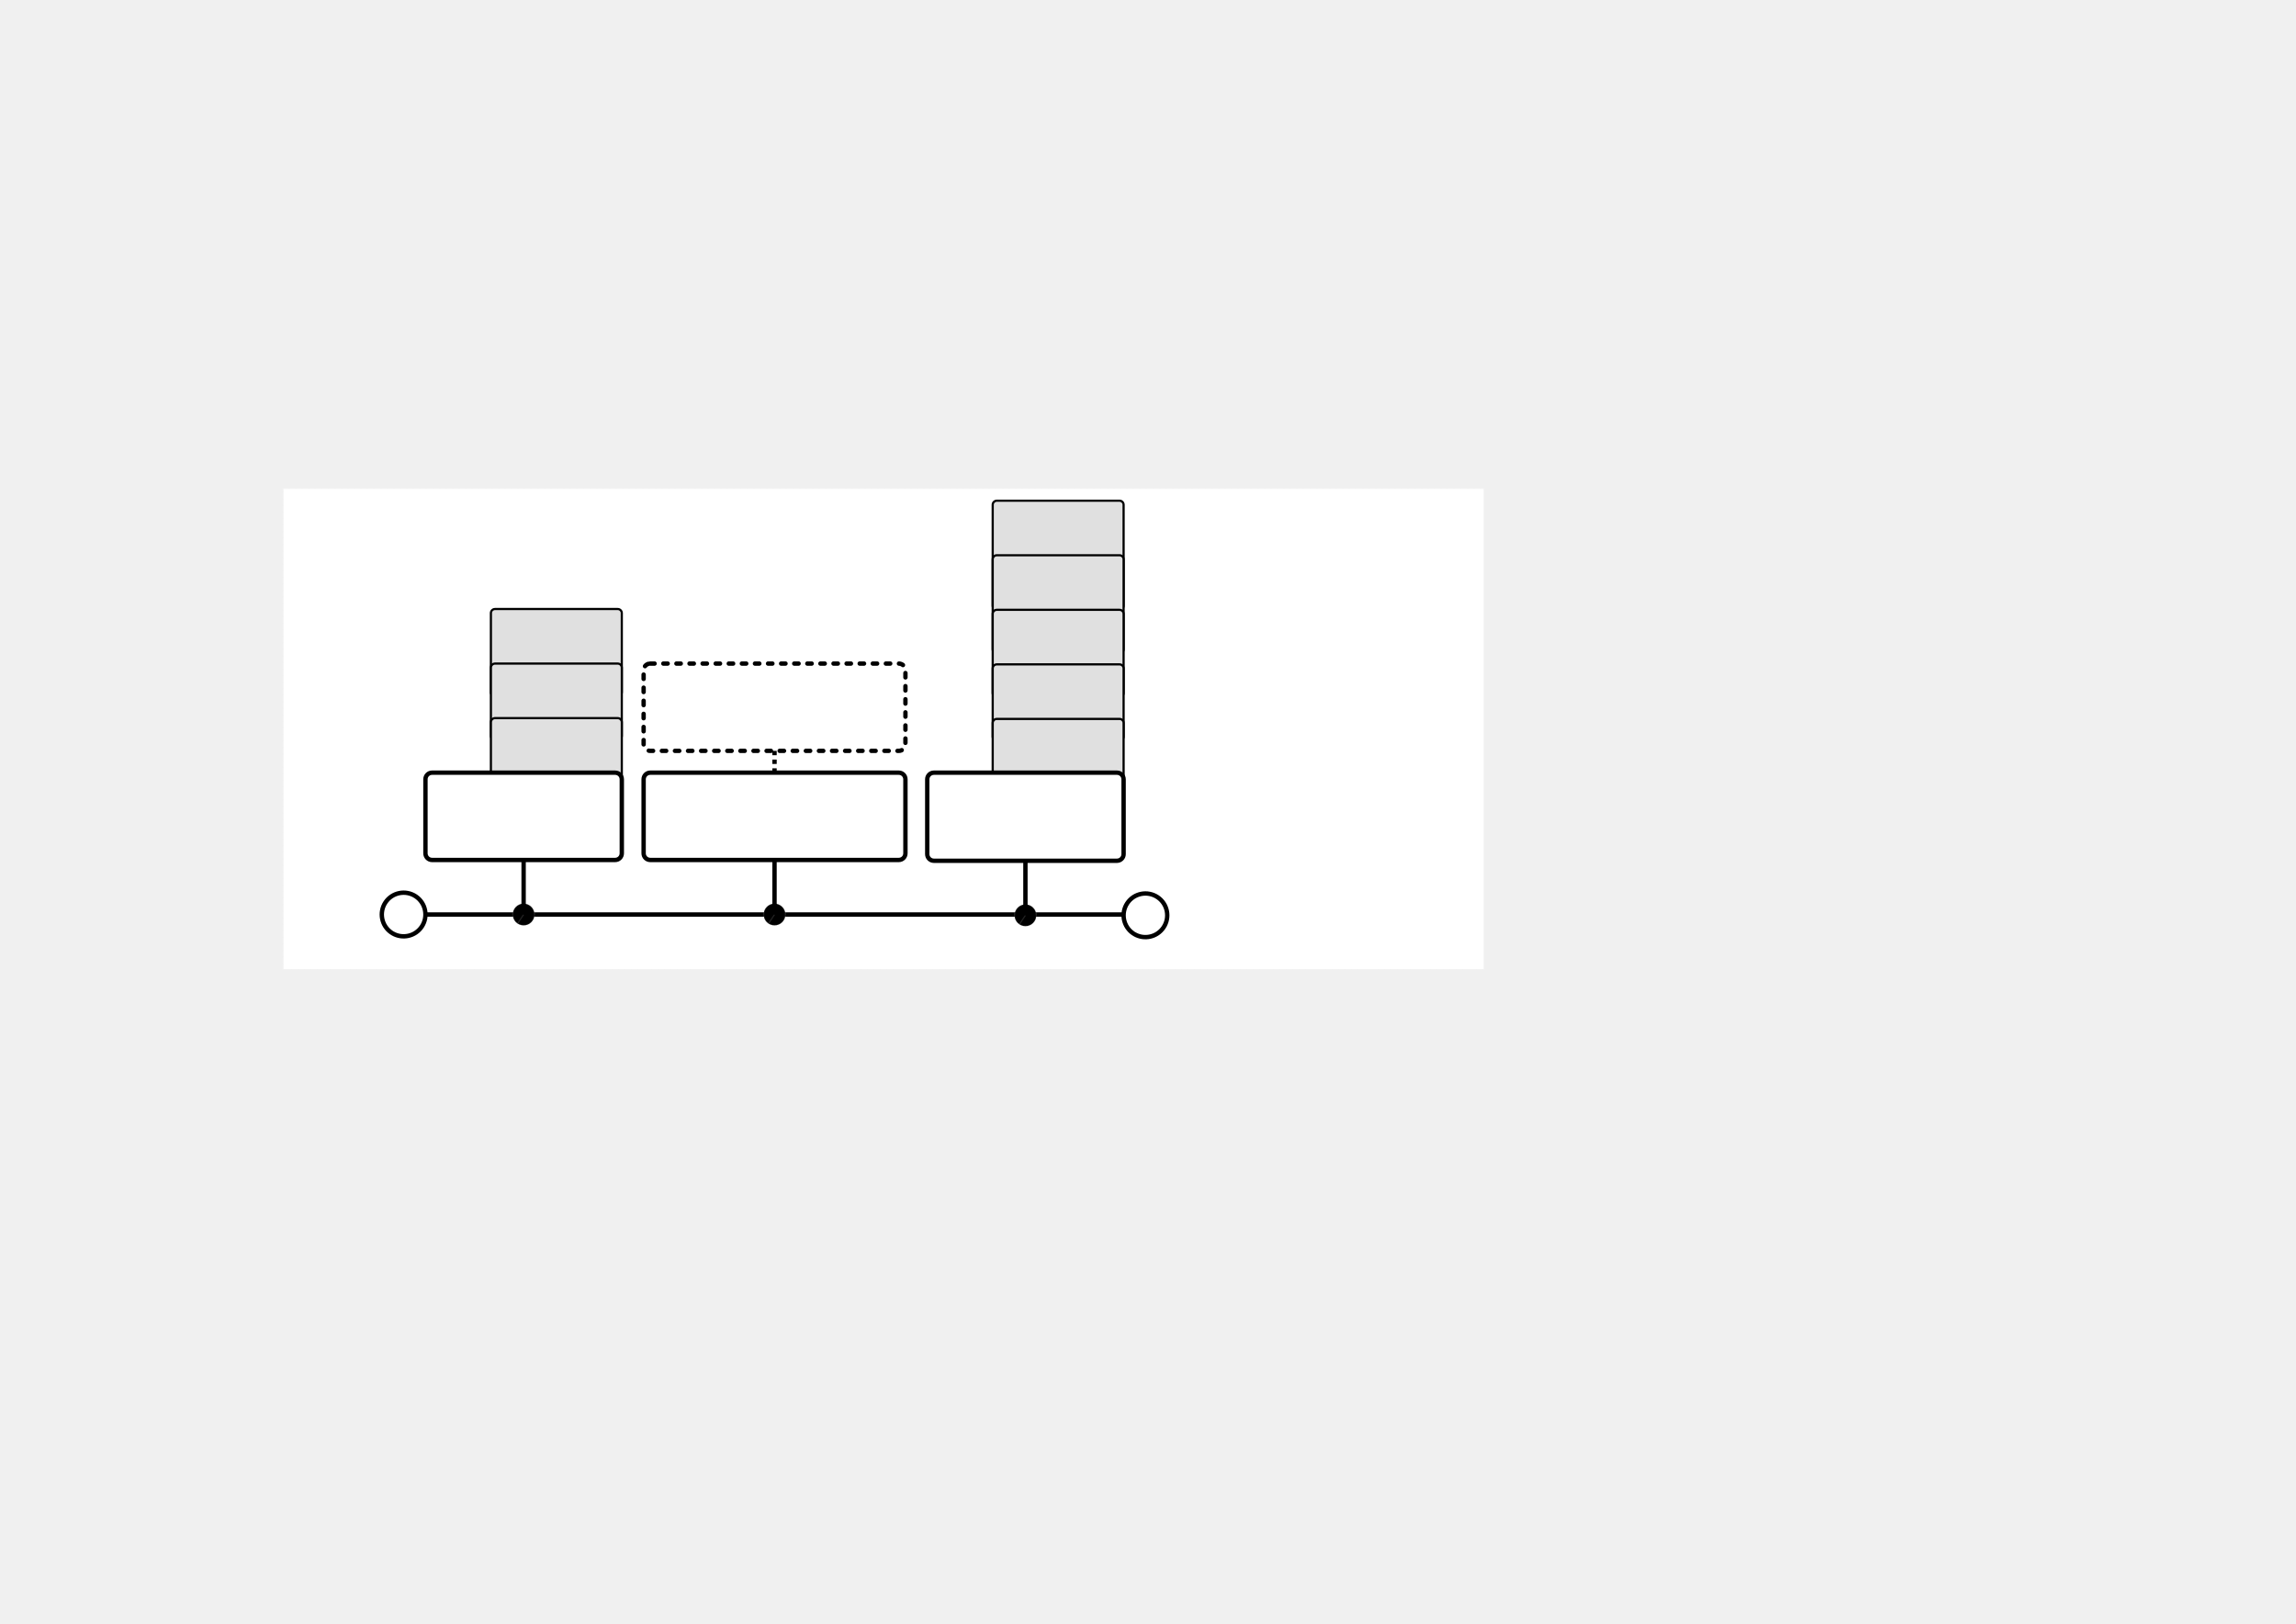
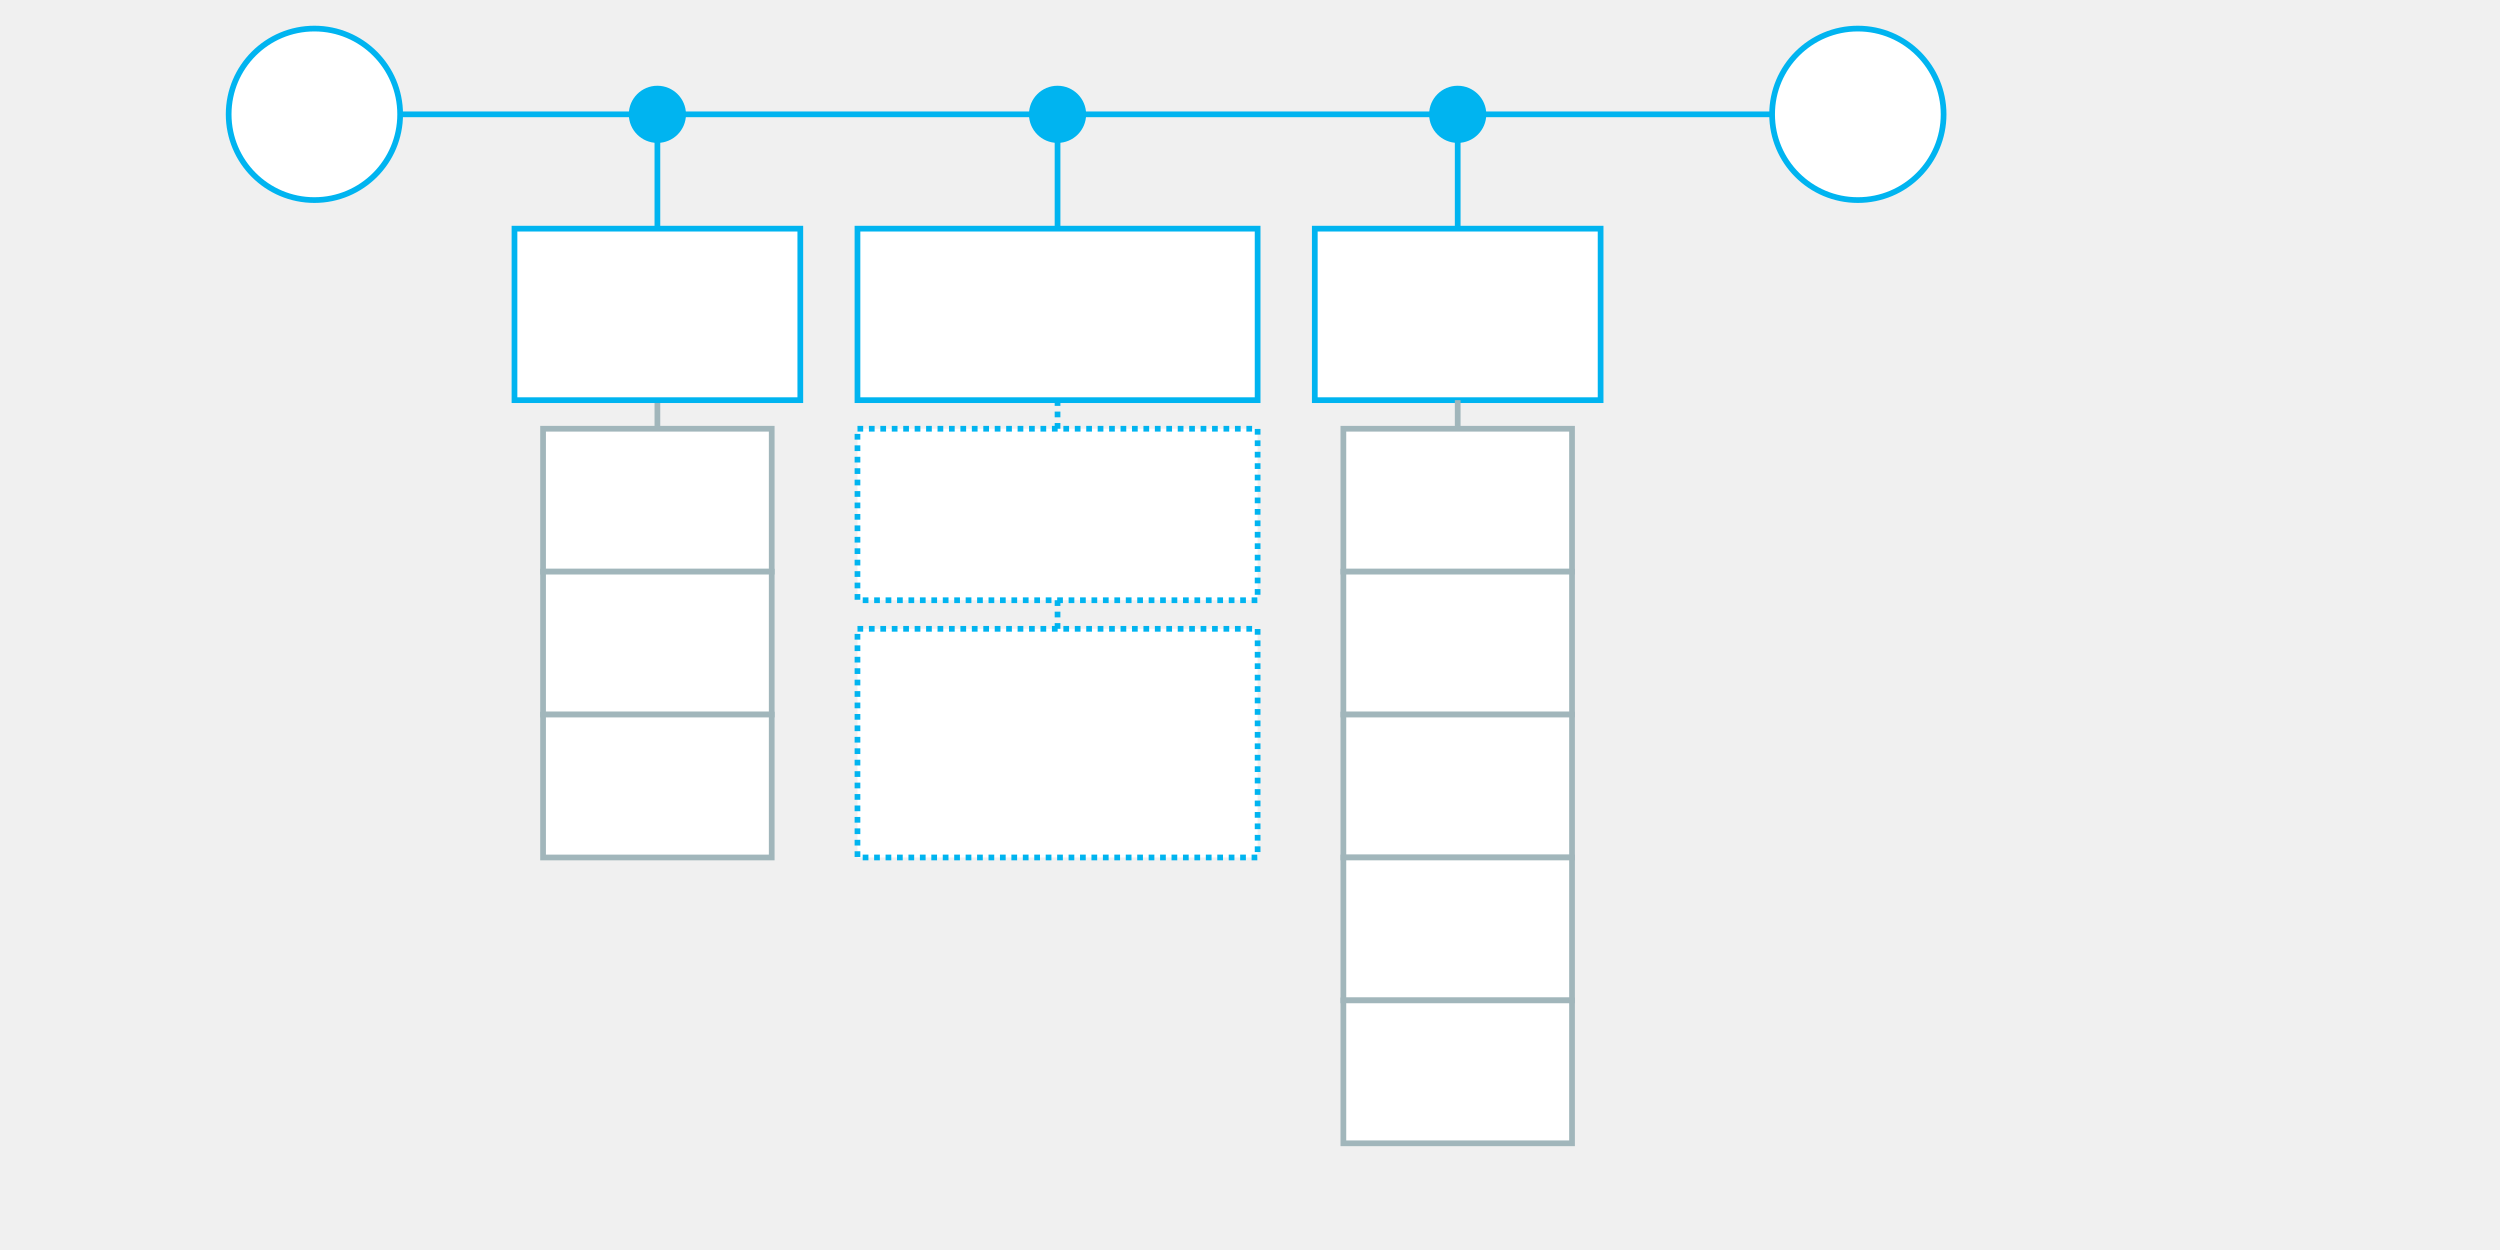
- <svg xmlns="http://www.w3.org/2000/svg" width="1052.362" height="744.094" id="svg1901" version="1.1">
+ <svg xmlns="http://www.w3.org/2000/svg" xmlns:xlink="http://www.w3.org/1999/xlink" width="82mm" height="41mm" id="svg1901" version="1.1">
  <defs id="defs1903" />
-   <g id="layer1" transform="translate(0,-308.2677)">
-     <rect style="color:#000000;fill:#ffffff;fill-opacity:1;stroke:#ffffff;stroke-width:1;stroke-linecap:round;stroke-linejoin:miter;stroke-miterlimit:4;stroke-opacity:0.135;stroke-dasharray:2, 1;stroke-dashoffset:0;marker:none;visibility:visible;display:inline;overflow:visible;enable-background:accumulate" id="rect3115" width="550" height="220" x="130" y="224.094" ry="0" transform="translate(0,308.2677)" />
-     <path style="fill:none;stroke:#000000;stroke-width:2;stroke-linecap:butt;stroke-linejoin:miter;stroke-miterlimit:4;stroke-opacity:1;stroke-dasharray:none" d="m 185,727.362 50,0 290,-3e-5" id="path3003" />
-     <g id="g3238" transform="translate(160,2.7294197e-5)">
-       <g transform="translate(50.125,-69.875)" id="g3908-4-9">
-         <rect style="color:#000000;fill:#e0e0e0;fill-opacity:1;fill-rule:nonzero;stroke:#000000;stroke-width:1;stroke-linecap:round;stroke-linejoin:miter;stroke-miterlimit:4;stroke-opacity:1;stroke-dasharray:none;stroke-dashoffset:0;marker:none;visibility:visible;display:inline;overflow:visible;enable-background:accumulate" id="rect3806-4-2-2" width="60" height="40" x="14.875" y="657.237" ry="1.865" rx="1.865" />
-         <flowRoot transform="translate(0.7463689,298.8111)" style="font-size:11px;font-style:normal;font-variant:normal;font-weight:bold;font-stretch:normal;text-align:start;line-height:90%;letter-spacing:0px;word-spacing:0px;writing-mode:lr;text-anchor:start;fill:#000000;fill-opacity:1;stroke:none;font-family:Helvetica Rounded LT Std;-inkscape-font-specification:Helvetica Rounded LT Std Bold" id="flowRoot3808-5-7-2" xml:space="preserve">
-           <flowRegion id="flowRegion3810-5-6-3">
-             <rect style="font-size:11px;font-style:normal;font-variant:normal;font-weight:bold;font-stretch:normal;text-align:start;line-height:90%;writing-mode:lr-tb;text-anchor:start;font-family:Helvetica Rounded LT Std;-inkscape-font-specification:Helvetica Rounded LT Std Bold" y="363.141" x="16.541" height="25.285" width="52.587" id="rect3812-6-6-4" />
-           </flowRegion>
-           <flowPara id="flowPara3820-9-2-0">On</flowPara>
-           <flowPara id="flowPara3942-8-3">Windows</flowPara>
-         </flowRoot>
-       </g>
-       <g transform="translate(50.125,-49.875)" id="g3908-4">
-         <rect style="color:#000000;fill:#e0e0e0;fill-opacity:1;fill-rule:nonzero;stroke:#000000;stroke-width:1;stroke-linecap:round;stroke-linejoin:miter;stroke-miterlimit:4;stroke-opacity:1;stroke-dasharray:none;stroke-dashoffset:0;marker:none;visibility:visible;display:inline;overflow:visible;enable-background:accumulate" id="rect3806-4-2" width="60" height="35" x="14.875" y="662.237" ry="1.865" rx="1.865" />
-         <flowRoot transform="translate(0.7392119,303.0535)" style="font-size:8px;font-style:normal;font-variant:normal;font-weight:bold;font-stretch:normal;text-align:start;line-height:90%;letter-spacing:0px;word-spacing:0px;writing-mode:lr-tb;text-anchor:start;fill:#000000;fill-opacity:1;stroke:none;font-family:Helvetica Rounded LT Std;-inkscape-font-specification:Helvetica Rounded LT Std Bold" id="flowRoot3808-5-7" xml:space="preserve">
-           <flowRegion id="flowRegion3810-5-6">
-             <rect style="font-size:8px;font-style:normal;font-variant:normal;font-weight:bold;font-stretch:normal;text-align:start;line-height:90%;writing-mode:lr-tb;text-anchor:start;font-family:Helvetica Rounded LT Std;-inkscape-font-specification:Helvetica Rounded LT Std Bold" y="363.141" x="16.541" height="25.128" width="44.32" id="rect3812-6-6" />
-           </flowRegion>
-           <flowPara id="flowPara3820-9-2" style="font-size:11px">On</flowPara>
-           <flowPara id="flowPara3942-8" style="font-size:11px">OS X</flowPara>
-         </flowRoot>
-       </g>
-       <g transform="translate(50.125,-29.875)" id="g3908">
-         <rect style="color:#000000;fill:#e0e0e0;fill-opacity:1;fill-rule:nonzero;stroke:#000000;stroke-width:1;stroke-linecap:round;stroke-linejoin:miter;stroke-miterlimit:4;stroke-opacity:1;stroke-dasharray:none;stroke-dashoffset:0;marker:none;visibility:visible;display:inline;overflow:visible;enable-background:accumulate" id="rect3806-4" width="60" height="30" x="14.875" y="667.237" ry="1.865" rx="1.865" />
-         <flowRoot transform="translate(0.718907,308.8111)" style="font-size:8px;font-style:normal;font-variant:normal;font-weight:bold;font-stretch:normal;text-align:start;line-height:90%;letter-spacing:0px;word-spacing:0px;writing-mode:lr-tb;text-anchor:start;fill:#000000;fill-opacity:1;stroke:none;font-family:Helvetica Rounded LT Std;-inkscape-font-specification:Helvetica Rounded LT Std Bold" id="flowRoot3808-5" xml:space="preserve">
-           <flowRegion id="flowRegion3810-5">
-             <rect style="font-size:8px;font-style:normal;font-variant:normal;font-weight:bold;font-stretch:normal;text-align:start;line-height:90%;writing-mode:lr-tb;text-anchor:start;font-family:Helvetica Rounded LT Std;-inkscape-font-specification:Helvetica Rounded LT Std Bold" y="363.141" x="16.541" height="25.128" width="44.32" id="rect3812-6" />
-           </flowRegion>
-           <flowPara id="flowPara3820-9" style="font-size:11px">On</flowPara>
-           <flowPara id="flowPara3942" style="font-size:11px">Linux</flowPara>
-         </flowRoot>
-       </g>
-       <g transform="translate(30,-2.7058031e-6)" id="g3822">
-         <path style="color:#000000;fill:#000000;fill-opacity:1;stroke:#ffffff;stroke-width:1;stroke-linecap:round;stroke-linejoin:miter;stroke-miterlimit:4;stroke-opacity:0.135;stroke-dasharray:2, 1;stroke-dashoffset:0;marker:none;visibility:visible;display:inline;overflow:visible;enable-background:accumulate" id="path3005-2" d="m 19.912,426.719 c -4.211,-2.81 -5.346,-8.501 -2.536,-12.712 2.81,-4.211 8.501,-5.346 12.712,-2.536 4.211,2.81 5.346,8.501 2.536,12.712 -2.809,4.21 -8.499,5.346 -12.709,2.538 L 25,419.094 z" transform="matrix(0.5454983,0,0,0.5454983,36.36254,498.7469)" />
-         <path style="fill:none;stroke:#000000;stroke-width:2;stroke-linecap:butt;stroke-linejoin:miter;stroke-miterlimit:4;stroke-opacity:1;stroke-dasharray:none" d="m 50,419.094 c 0,-15 0,-25.363 0,-25.363" id="path3804" transform="translate(0,308.2677)" />
-       </g>
-       <g transform="translate(4.811386,-12.85395)" id="g3868">
-         <rect style="color:#000000;fill:#ffffff;fill-opacity:1;fill-rule:nonzero;stroke:#000000;stroke-width:2;stroke-linecap:round;stroke-linejoin:miter;stroke-miterlimit:4;stroke-opacity:1;stroke-dasharray:none;stroke-dashoffset:0;marker:none;visibility:visible;display:inline;overflow:visible;enable-background:accumulate" id="rect3806" width="90" height="40" x="30.189" y="675.216" ry="3.03" rx="3.03" />
-         <flowRoot xml:space="preserve" id="flowRoot3808" style="font-size:16px;font-style:normal;font-variant:normal;font-weight:bold;font-stretch:normal;text-align:start;line-height:90%;letter-spacing:0px;word-spacing:0px;writing-mode:lr-tb;text-anchor:start;fill:#000000;fill-opacity:1;stroke:none;font-family:Helvetica Rounded LT Std;-inkscape-font-specification:Helvetica Rounded LT Std Bold" transform="translate(18.36936,319.9919)">
-           <flowRegion id="flowRegion3810">
-             <rect id="rect3812" width="90.278" height="32.084" x="16.541" y="363.141" style="font-size:16px;font-style:normal;font-variant:normal;font-weight:bold;font-stretch:normal;text-align:start;line-height:90%;writing-mode:lr-tb;text-anchor:start;font-family:Helvetica Rounded LT Std;-inkscape-font-specification:Helvetica Rounded LT Std Bold" />
-           </flowRegion>
-           <flowPara id="flowPara3816">Install</flowPara>
-           <flowPara id="flowPara3820">Eclipse</flowPara>
-         </flowRoot>
-       </g>
-     </g>
-     <g id="g3271" transform="translate(160,2.7294197e-5)">
-       <g transform="translate(145,-2.4872322e-5)" id="g3822-0">
-         <path style="color:#000000;fill:#000000;fill-opacity:1;stroke:#ffffff;stroke-width:1;stroke-linecap:round;stroke-linejoin:miter;stroke-miterlimit:4;stroke-opacity:0.135;stroke-dasharray:2, 1;stroke-dashoffset:0;marker:none;visibility:visible;display:inline;overflow:visible;enable-background:accumulate" id="path3005-2-8" d="m 19.912,426.719 c -4.211,-2.81 -5.346,-8.501 -2.536,-12.712 2.81,-4.211 8.501,-5.346 12.712,-2.536 4.211,2.81 5.346,8.501 2.536,12.712 -2.809,4.21 -8.499,5.346 -12.709,2.538 L 25,419.094 z" transform="matrix(0.5454983,0,0,0.5454983,36.36254,498.7469)" />
-         <path style="fill:none;stroke:#000000;stroke-width:2;stroke-linecap:butt;stroke-linejoin:miter;stroke-miterlimit:4;stroke-opacity:1;stroke-dasharray:none" d="m 50,419.094 c 0,-15 0,-25.363 0,-25.363" id="path3804-9" transform="translate(0,308.2677)" />
-       </g>
-       <rect style="color:#000000;fill:#ffffff;fill-opacity:1;fill-rule:nonzero;stroke:#000000;stroke-width:2;stroke-linecap:round;stroke-linejoin:miter;stroke-miterlimit:4;stroke-opacity:1;stroke-dasharray:none;stroke-dashoffset:0;marker:none;visibility:visible;display:inline;overflow:visible;enable-background:accumulate" id="rect3806-0" width="120" height="40" x="135" y="662.362" ry="3.03" rx="3.03" />
-       <flowRoot xml:space="preserve" id="flowRoot3808-3" style="font-size:16px;font-style:normal;font-variant:normal;font-weight:bold;font-stretch:normal;text-align:start;line-height:90%;letter-spacing:0px;word-spacing:0px;writing-mode:lr-tb;text-anchor:start;fill:#000000;fill-opacity:1;stroke:none;font-family:Helvetica Rounded LT Std;-inkscape-font-specification:Helvetica Rounded LT Std Bold" transform="translate(123.1808,307.1379)">
-         <flowRegion id="flowRegion3810-3">
-           <rect id="rect3812-1" width="115.278" height="49.002" x="16.541" y="363.141" style="font-size:16px;font-style:normal;font-variant:normal;font-weight:bold;font-stretch:normal;text-align:start;line-height:90%;writing-mode:lr-tb;text-anchor:start;font-family:Helvetica Rounded LT Std;-inkscape-font-specification:Helvetica Rounded LT Std Bold" />
+   <g id="layer1" transform="translate(0,-907.0866)">
+     <path style="fill:none;stroke:#a1b6bb;stroke-width:0.709;stroke-linecap:butt;stroke-linejoin:miter;stroke-miterlimit:4;stroke-dasharray:none;stroke-opacity:1" d="m 81.496,956.693 0,3.543" id="path3003-6-5-30" />
+     <path style="fill:none;stroke:#00b4f0;stroke-width:0.709;stroke-linecap:butt;stroke-linejoin:miter;stroke-miterlimit:4;stroke-dasharray:none;stroke-opacity:1" d="m 38.976,921.26 42.913,2e-5 159.055,-2e-5" id="path3003-6" />
+     <circle r="3.543" cy="921.26" cx="81.496" style="color:#000000;display:inline;overflow:visible;visibility:visible;fill:#00b4f0;fill-opacity:1;stroke:none;stroke-width:0.709;stroke-linecap:butt;stroke-linejoin:miter;stroke-miterlimit:4;stroke-dasharray:none;stroke-dashoffset:0;stroke-opacity:1;marker:none;enable-background:accumulate" id="path2997-7" />
+     <circle r="3.543" cy="921.26" cx="131.102" style="color:#000000;display:inline;overflow:visible;visibility:visible;fill:#00b4f0;fill-opacity:1;stroke:none;stroke-width:0.709;stroke-linecap:butt;stroke-linejoin:miter;stroke-miterlimit:4;stroke-dasharray:none;stroke-dashoffset:0;stroke-opacity:1;marker:none;enable-background:accumulate" id="path2997-7-4" />
+     <circle r="3.543" cy="921.26" cx="180.709" style="color:#000000;display:inline;overflow:visible;visibility:visible;fill:#00b4f0;fill-opacity:1;stroke:none;stroke-width:0.709;stroke-linecap:butt;stroke-linejoin:miter;stroke-miterlimit:4;stroke-dasharray:none;stroke-dashoffset:0;stroke-opacity:1;marker:none;enable-background:accumulate" id="path2997-7-2" />
+     <circle r="10.63" cy="921.26" cx="230.315" style="color:#000000;display:inline;overflow:visible;visibility:visible;fill:#ffffff;fill-opacity:1;stroke:#00b4f0;stroke-width:0.709;stroke-linecap:butt;stroke-linejoin:miter;stroke-miterlimit:4;stroke-dasharray:none;stroke-dashoffset:0;stroke-opacity:1;marker:none;enable-background:accumulate" id="path2997-7-9-2" />
+     <flowRoot xml:space="preserve" id="flowRoot4349" style="font-style:normal;font-weight:normal;font-size:10px;line-height:125%;font-family:Sans;letter-spacing:0px;word-spacing:0px;fill:#000000;fill-opacity:1;stroke:none;stroke-width:1px;stroke-linecap:butt;stroke-linejoin:miter;stroke-opacity:1" transform="translate(-3.543304,878.7402)">
+       <flowRegion id="flowRegion4351">
+         <rect id="rect4353" width="67.323" height="42.52" x="49.606" y="56.693" style="font-size:10px" />
+       </flowRegion>
+       <flowPara id="flowPara4355" />
+     </flowRoot>
+     <g id="g4392" transform="translate(7.086614,116.9292)">
+       <rect y="818.504" x="56.693" height="21.26" width="35.433" id="rect4347" style="color:#000000;display:inline;overflow:visible;visibility:visible;fill:#ffffff;fill-opacity:1;fill-rule:nonzero;stroke:#00b4f0;stroke-width:0.709;stroke-linecap:butt;stroke-linejoin:miter;stroke-miterlimit:4;stroke-dasharray:none;stroke-dashoffset:0;stroke-opacity:1;marker:none;enable-background:accumulate" />
+       <flowRoot transform="translate(2.682164,0.7080694)" id="flowRoot4367" style="font-style:normal;font-variant:normal;font-weight:normal;font-stretch:normal;font-size:6.25px;line-height:125%;font-family:Montserrat;-inkscape-font-specification:'Montserrat, Normal';text-align:start;letter-spacing:0px;word-spacing:0px;writing-mode:lr-tb;text-anchor:start;fill:#000000;fill-opacity:1;stroke:none;stroke-width:1px;stroke-linecap:butt;stroke-linejoin:miter;stroke-opacity:1" xml:space="preserve">
+         <flowRegion id="flowRegion4369">
+           <use height="100%" width="100%" id="use4371" xlink:href="#rect4347" y="0" x="0" />
        </flowRegion>
-         <flowPara id="flowPara3462">Install the</flowPara>
-         <flowPara id="flowPara3120">Vaadin Plugin</flowPara>
-       </flowRoot>
-       <rect style="color:#000000;fill:#ffffff;fill-opacity:1;fill-rule:nonzero;stroke:#000000;stroke-width:2;stroke-linecap:round;stroke-linejoin:miter;stroke-miterlimit:4;stroke-opacity:1;stroke-dasharray:2,4;stroke-dashoffset:0;marker:none;visibility:visible;display:inline;overflow:visible;enable-background:accumulate" id="rect3806-0-1" width="120" height="40" x="135" y="612.362" ry="3.03" rx="3.03" />
-       <flowRoot xml:space="preserve" id="flowRoot3808-3-8" style="font-size:16px;font-style:normal;font-variant:normal;font-weight:bold;font-stretch:normal;text-align:start;line-height:90%;letter-spacing:0px;word-spacing:0px;writing-mode:lr-tb;text-anchor:start;fill:#000000;fill-opacity:1;stroke:none;font-family:Helvetica Rounded LT Std;-inkscape-font-specification:Helvetica Rounded LT Std Bold" transform="translate(123.1808,257.1379)">
-         <flowRegion id="flowRegion3810-3-8">
-           <rect id="rect3812-1-4" width="115.278" height="49.002" x="16.541" y="363.141" style="font-size:16px;font-style:normal;font-variant:normal;font-weight:bold;font-stretch:normal;text-align:start;line-height:90%;writing-mode:lr-tb;text-anchor:start;font-family:Helvetica Rounded LT Std;-inkscape-font-specification:Helvetica Rounded LT Std Bold" />
-         </flowRegion>
-         <flowPara id="flowPara3143">Install Vaadin Designer</flowPara>
-       </flowRoot>
-       <path style="fill:none;stroke:#000000;stroke-width:2;stroke-linecap:butt;stroke-linejoin:miter;stroke-miterlimit:4;stroke-opacity:1;stroke-dasharray:2,2;stroke-dashoffset:0" d="m 195,662.362 0,-10" id="path3804-97" />
-     </g>
-     <g transform="translate(290,0.3633421)" id="g3271-5">
-       <g transform="translate(150.125,-110.2384)" id="g3908-4-9-7-8">
-         <rect style="color:#000000;fill:#e0e0e0;fill-opacity:1;fill-rule:nonzero;stroke:#000000;stroke-width:1;stroke-linecap:round;stroke-linejoin:miter;stroke-miterlimit:4;stroke-opacity:1;stroke-dasharray:none;stroke-dashoffset:0;marker:none;visibility:visible;display:inline;overflow:visible;enable-background:accumulate" id="rect3806-4-2-2-0-0" width="60" height="50" x="14.875" y="647.601" ry="1.865" rx="1.865" />
-         <flowRoot transform="translate(1.022322,288.6178)" style="font-size:11px;font-style:normal;font-variant:normal;font-weight:bold;font-stretch:normal;text-align:start;line-height:90%;letter-spacing:0px;word-spacing:0px;writing-mode:lr-tb;text-anchor:start;fill:#000000;fill-opacity:1;stroke:none;font-family:Helvetica Rounded LT Std;-inkscape-font-specification:Helvetica Rounded LT Std Bold" id="flowRoot3808-5-7-2-4-0" xml:space="preserve">
-           <flowRegion id="flowRegion3810-5-6-3-2-1">
-             <rect style="font-size:11px;font-style:normal;font-variant:normal;font-weight:bold;font-stretch:normal;text-align:start;line-height:90%;writing-mode:lr-tb;text-anchor:start;font-family:Helvetica Rounded LT Std;-inkscape-font-specification:Helvetica Rounded LT Std Bold" y="363.141" x="16.541" height="25.842" width="52.311" id="rect3812-6-6-4-0-0" />
-           </flowRegion>
-           <flowPara id="flowPara3123-9">Apache</flowPara>
-           <flowPara id="flowPara3417">Tomcat</flowPara>
-         </flowRoot>
-       </g>
-       <g transform="translate(145.125,-89.87498)" id="g3908-4-1-3">
-         <rect style="color:#000000;fill:#e0e0e0;fill-opacity:1;fill-rule:nonzero;stroke:#000000;stroke-width:1;stroke-linecap:round;stroke-linejoin:miter;stroke-miterlimit:4;stroke-opacity:1;stroke-dasharray:none;stroke-dashoffset:0;marker:none;visibility:visible;display:inline;overflow:visible;enable-background:accumulate" id="rect3806-4-2-6-8" width="60" height="45" x="19.875" y="652.237" ry="1.865" rx="1.865" />
-         <flowRoot transform="translate(5.74775,293.0143)" style="font-size:11px;font-style:normal;font-variant:normal;font-weight:bold;font-stretch:normal;text-align:start;line-height:90%;letter-spacing:0px;word-spacing:0px;writing-mode:lr-tb;text-anchor:start;fill:#000000;fill-opacity:1;stroke:none;font-family:Helvetica Rounded LT Std;-inkscape-font-specification:Helvetica Rounded LT Std Bold" id="flowRoot3808-5-7-0-0" xml:space="preserve">
-           <flowRegion id="flowRegion3810-5-6-6-0">
-             <rect style="font-size:11px;font-style:normal;font-variant:normal;font-weight:bold;font-stretch:normal;text-align:start;line-height:90%;writing-mode:lr-tb;text-anchor:start;font-family:Helvetica Rounded LT Std;-inkscape-font-specification:Helvetica Rounded LT Std Bold" y="363.141" x="16.541" height="21.082" width="52.586" id="rect3812-6-6-0-0" />
-           </flowRegion>
-           <flowPara id="flowPara3127-7">TomEE</flowPara>
-         </flowRoot>
-       </g>
-       <g transform="translate(145.125,-69.875)" id="g3908-4-1-3-3">
-         <rect style="color:#000000;fill:#e0e0e0;fill-opacity:1;fill-rule:nonzero;stroke:#000000;stroke-width:1;stroke-linecap:round;stroke-linejoin:miter;stroke-miterlimit:4;stroke-opacity:1;stroke-dasharray:none;stroke-dashoffset:0;marker:none;visibility:visible;display:inline;overflow:visible;enable-background:accumulate" id="rect3806-4-2-6-8-5" width="60" height="40" x="19.875" y="657.237" ry="1.865" rx="1.865" />
-         <flowRoot transform="translate(6.486036,298.2575)" style="font-size:11px;font-style:normal;font-variant:normal;font-weight:bold;font-stretch:normal;text-align:start;line-height:90%;letter-spacing:0px;word-spacing:0px;writing-mode:lr-tb;text-anchor:start;fill:#000000;fill-opacity:1;stroke:none;font-family:Helvetica Rounded LT Std;-inkscape-font-specification:Helvetica Rounded LT Std Bold" id="flowRoot3808-5-7-0-0-9" xml:space="preserve">
-           <flowRegion id="flowRegion3810-5-6-6-0-5">
-             <rect style="font-size:11px;font-style:normal;font-variant:normal;font-weight:bold;font-stretch:normal;text-align:start;line-height:90%;writing-mode:lr-tb;text-anchor:start;font-family:Helvetica Rounded LT Std;-inkscape-font-specification:Helvetica Rounded LT Std Bold" y="363.141" x="16.541" height="25.128" width="44.32" id="rect3812-6-6-0-0-8" />
-           </flowRegion>
-           <flowPara id="flowPara3127-7-1">Wildfly</flowPara>
-         </flowRoot>
-       </g>
-       <g transform="translate(145.125,-49.875)" id="g3908-3-3">
-         <rect style="color:#000000;fill:#e0e0e0;fill-opacity:1;fill-rule:nonzero;stroke:#000000;stroke-width:1;stroke-linecap:round;stroke-linejoin:miter;stroke-miterlimit:4;stroke-opacity:1;stroke-dasharray:none;stroke-dashoffset:0;marker:none;visibility:visible;display:inline;overflow:visible;enable-background:accumulate" id="rect3806-4-0-0" width="60" height="35" x="19.875" y="662.237" ry="1.865" rx="1.865" />
-         <flowRoot transform="translate(5.598322,303.0789)" style="font-size:11px;font-style:normal;font-variant:normal;font-weight:bold;font-stretch:normal;text-align:start;line-height:90%;letter-spacing:0px;word-spacing:0px;writing-mode:lr-tb;text-anchor:start;fill:#000000;fill-opacity:1;stroke:none;font-family:Helvetica Rounded LT Std;-inkscape-font-specification:Helvetica Rounded LT Std Bold" id="flowRoot3808-5-8-5" xml:space="preserve">
-           <flowRegion id="flowRegion3810-5-3-9">
-             <rect style="font-size:11px;font-style:normal;font-variant:normal;font-weight:bold;font-stretch:normal;text-align:start;line-height:90%;writing-mode:lr-tb;text-anchor:start;font-family:Helvetica Rounded LT Std;-inkscape-font-specification:Helvetica Rounded LT Std Bold" y="363.141" x="16.541" height="21.018" width="57.735" id="rect3812-6-1-3" />
-           </flowRegion>
-           <flowPara id="flowPara3131-2">GlassFish</flowPara>
-         </flowRoot>
-       </g>
-       <g transform="translate(145.125,-29.875)" id="g3908-3-3-7">
-         <rect style="color:#000000;fill:#e0e0e0;fill-opacity:1;fill-rule:nonzero;stroke:#000000;stroke-width:1;stroke-linecap:round;stroke-linejoin:miter;stroke-miterlimit:4;stroke-opacity:1;stroke-dasharray:none;stroke-dashoffset:0;marker:none;visibility:visible;display:inline;overflow:visible;enable-background:accumulate" id="rect3806-4-0-0-8" width="60" height="30" x="19.875" y="667.237" ry="1.865" rx="1.865" />
-         <flowRoot transform="translate(5.49175,307.9004)" style="font-size:11px;font-style:normal;font-variant:normal;font-weight:bold;font-stretch:normal;text-align:start;line-height:90%;letter-spacing:0px;word-spacing:0px;writing-mode:lr-tb;text-anchor:start;fill:#000000;fill-opacity:1;stroke:none;font-family:Helvetica Rounded LT Std;-inkscape-font-specification:Helvetica Rounded LT Std Bold" id="flowRoot3808-5-8-5-5" xml:space="preserve">
-           <flowRegion id="flowRegion3810-5-3-9-6">
-             <rect style="font-size:11px;font-style:normal;font-variant:normal;font-weight:bold;font-stretch:normal;text-align:start;line-height:90%;writing-mode:lr-tb;text-anchor:start;font-family:Helvetica Rounded LT Std;-inkscape-font-specification:Helvetica Rounded LT Std Bold" y="363.141" x="16.541" height="25.128" width="44.32" id="rect3812-6-1-3-8" />
-           </flowRegion>
-           <flowPara id="flowPara3131-2-5">Other</flowPara>
-         </flowRoot>
-       </g>
-       <g transform="translate(130,2.421875e-6)" id="g3822-0-3">
-         <path style="color:#000000;fill:#000000;fill-opacity:1;stroke:#ffffff;stroke-width:1;stroke-linecap:round;stroke-linejoin:miter;stroke-miterlimit:4;stroke-opacity:0.135;stroke-dasharray:2, 1;stroke-dashoffset:0;marker:none;visibility:visible;display:inline;overflow:visible;enable-background:accumulate" id="path3005-2-8-1" d="m 19.912,426.719 c -4.211,-2.81 -5.346,-8.501 -2.536,-12.712 2.81,-4.211 8.501,-5.346 12.712,-2.536 4.211,2.81 5.346,8.501 2.536,12.712 -2.809,4.21 -8.499,5.346 -12.709,2.538 L 25,419.094 z" transform="matrix(0.5454983,0,0,0.5454983,36.36254,498.7469)" />
-         <path style="fill:none;stroke:#000000;stroke-width:2;stroke-linecap:butt;stroke-linejoin:miter;stroke-miterlimit:4;stroke-opacity:1;stroke-dasharray:none" d="m 50,419.094 c 0,-15 0,-25.363 0,-25.363" id="path3804-9-3" transform="translate(0,308.2677)" />
-       </g>
-       <rect style="color:#000000;fill:#ffffff;fill-opacity:1;fill-rule:nonzero;stroke:#000000;stroke-width:2;stroke-linecap:round;stroke-linejoin:miter;stroke-miterlimit:4;stroke-opacity:1;stroke-dasharray:none;stroke-dashoffset:0;marker:none;visibility:visible;display:inline;overflow:visible;enable-background:accumulate" id="rect3806-0-6" width="90" height="40.363" x="135" y="661.999" ry="3.03" rx="3.03" />
-       <flowRoot xml:space="preserve" id="flowRoot3808-3-6" style="font-size:16px;font-style:normal;font-variant:normal;font-weight:bold;font-stretch:normal;text-align:start;line-height:90%;letter-spacing:0px;word-spacing:0px;writing-mode:lr-tb;text-anchor:start;fill:#000000;fill-opacity:1;stroke:none;font-family:Helvetica Rounded LT Std;-inkscape-font-specification:Helvetica Rounded LT Std Bold" transform="translate(122.7648,307.1379)">
-         <flowRegion id="flowRegion3810-3-6">
-           <rect id="rect3812-1-7" width="90.694" height="31.72" x="16.541" y="363.141" style="font-size:16px;font-style:normal;font-variant:normal;font-weight:bold;font-stretch:normal;text-align:start;line-height:90%;writing-mode:lr-tb;text-anchor:start;font-family:Helvetica Rounded LT Std;-inkscape-font-specification:Helvetica Rounded LT Std Bold" />
-         </flowRegion>
-         <flowPara id="flowPara3413">Configure</flowPara>
-         <flowPara id="flowPara3088">a Server</flowPara>
+         <flowPara id="flowPara4373">Install</flowPara>
+         <flowPara id="flowPara4375">Eclipse</flowPara>
      </flowRoot>
    </g>
-     <path style="color:#000000;fill:#ffffff;fill-opacity:1;stroke:#000000;stroke-width:3.666;stroke-linecap:round;stroke-linejoin:miter;stroke-miterlimit:4;stroke-opacity:1;stroke-dasharray:none;stroke-dashoffset:0;marker:none;visibility:visible;display:inline;overflow:visible;enable-background:accumulate" id="path3005-2-1-8-2" d="M 14.824,434.343 C 6.403,428.722 4.132,417.34 9.752,408.918 15.372,400.497 26.755,398.226 35.176,403.846 c 8.421,5.62 10.692,17.003 5.072,25.424 -5.412,8.11 -16.225,10.564 -24.608,5.586" transform="matrix(0.5454983,0,0,0.5454983,511.3625,499.1101)" />
-     <flowRoot xml:space="preserve" id="flowRoot3808-4-1" style="font-size:16px;font-style:normal;font-variant:normal;font-weight:bold;font-stretch:normal;text-align:start;line-height:90%;letter-spacing:0px;word-spacing:0px;writing-mode:lr-tb;text-anchor:start;fill:#000000;fill-opacity:1;stroke:none;font-family:Helvetica Rounded LT Std;-inkscape-font-specification:Helvetica Rounded LT Std Bold" transform="translate(523.4688,347.0156)">
-       <flowRegion id="flowRegion3810-2-4">
-         <rect id="rect3812-0-5" width="85.838" height="45.504" x="16.541" y="363.141" style="font-size:16px;font-style:normal;font-variant:normal;font-weight:bold;font-stretch:normal;text-align:start;line-height:90%;writing-mode:lr-tb;text-anchor:start;font-family:Helvetica Rounded LT Std;-inkscape-font-specification:Helvetica Rounded LT Std Bold" />
+     <g id="g4392-4" transform="translate(49.6063,116.9292)">
+       <rect y="818.504" x="56.693" height="21.26" width="49.606" id="rect4347-8" style="color:#000000;display:inline;overflow:visible;visibility:visible;fill:#ffffff;fill-opacity:1;fill-rule:nonzero;stroke:#00b4f0;stroke-width:0.709;stroke-linecap:butt;stroke-linejoin:miter;stroke-miterlimit:4;stroke-dasharray:none;stroke-dashoffset:0;stroke-opacity:1;marker:none;enable-background:accumulate" />
+       <flowRoot transform="translate(2.682164,0.7080694)" id="flowRoot4367-1" style="font-style:normal;font-variant:normal;font-weight:normal;font-stretch:normal;font-size:6.25px;line-height:125%;font-family:Montserrat;-inkscape-font-specification:'Montserrat, Normal';text-align:start;letter-spacing:0px;word-spacing:0px;writing-mode:lr-tb;text-anchor:start;fill:#000000;fill-opacity:1;stroke:none;stroke-width:1px;stroke-linecap:butt;stroke-linejoin:miter;stroke-opacity:1" xml:space="preserve">
+         <flowRegion id="flowRegion4369-1">
+           <use height="100%" width="100%" id="use4371-0" xlink:href="#rect4347-8" y="0" x="0" />
+         </flowRegion>
+         <flowPara id="flowPara4373-7">Install the</flowPara>
+         <flowPara id="flowPara4375-8">Vaadin Plugin</flowPara>
+       </flowRoot>
+     </g>
+     <flowRoot transform="translate(-80.85925,95.12552)" id="flowRoot4367-1-7" style="font-style:normal;font-variant:normal;font-weight:200;font-stretch:normal;font-size:7.5px;line-height:100%;font-family:Montserrat;-inkscape-font-specification:'Montserrat, Ultra-Light';text-align:end;letter-spacing:0px;word-spacing:0px;writing-mode:lr-tb;text-anchor:end;fill:#5b686b;fill-opacity:1;stroke:none;stroke-width:1px;stroke-linecap:butt;stroke-linejoin:miter;stroke-opacity:1" xml:space="preserve">
+       <flowRegion id="flowRegion4369-1-5">
+         <use height="100%" width="100%" id="use4371-0-1" xlink:href="#rect4347-8" y="0" x="0" />
      </flowRegion>
-       <flowPara id="flowPara3187">Go</flowPara>
-       <flowPara id="flowPara3227">Create a Project</flowPara>
+       <flowPara id="flowPara4375-8-3">START</flowPara>
+       <flowPara id="flowPara4462">HERE</flowPara>
    </flowRoot>
-     <path style="color:#000000;fill:#ffffff;fill-opacity:1;stroke:#000000;stroke-width:3.666;stroke-linecap:round;stroke-linejoin:miter;stroke-miterlimit:4;stroke-opacity:1;stroke-dasharray:none;stroke-dashoffset:0;marker:none;visibility:visible;display:inline;overflow:visible;enable-background:accumulate" id="path3005-2-1-8-2-7" d="M 14.824,434.343 C 6.403,428.722 4.132,417.34 9.752,408.918 15.372,400.497 26.755,398.226 35.176,403.846 c 8.421,5.62 10.692,17.003 5.072,25.424 -5.412,8.11 -16.225,10.564 -24.608,5.586" transform="matrix(0.5454983,0,0,0.5454983,171.3625,498.7469)" />
-     <flowRoot xml:space="preserve" id="flowRoot3808-4-1-8" style="font-size:16px;font-style:normal;font-variant:normal;font-weight:bold;font-stretch:normal;text-align:end;line-height:90%;letter-spacing:0px;word-spacing:0px;writing-mode:lr-tb;text-anchor:end;fill:#000000;fill-opacity:1;stroke:none;font-family:Helvetica Rounded LT Std;-inkscape-font-specification:Helvetica Rounded LT Std Bold" transform="translate(69.45294,353.6329)">
-       <flowRegion id="flowRegion3810-2-4-5">
-         <rect id="rect3812-0-5-7" width="85.838" height="45.504" x="16.541" y="363.141" style="font-size:16px;font-style:normal;font-variant:normal;font-weight:bold;font-stretch:normal;text-align:end;line-height:90%;writing-mode:lr-tb;text-anchor:end;font-family:Helvetica Rounded LT Std;-inkscape-font-specification:Helvetica Rounded LT Std Bold" />
+     <g id="g4392-0" transform="translate(10.62992,141.7323)">
+       <rect y="818.504" x="56.693" height="17.717" width="28.346" id="rect4347-0" style="color:#000000;display:inline;overflow:visible;visibility:visible;fill:#ffffff;fill-opacity:1;fill-rule:nonzero;stroke:#a1b6bb;stroke-width:0.709;stroke-linecap:butt;stroke-linejoin:miter;stroke-miterlimit:4;stroke-dasharray:none;stroke-dashoffset:0;stroke-opacity:1;marker:none;enable-background:accumulate" />
+       <flowRoot transform="translate(2.682164,1.591953)" id="flowRoot4367-0" style="font-style:normal;font-variant:normal;font-weight:normal;font-stretch:normal;font-size:5px;line-height:100%;font-family:Montserrat;-inkscape-font-specification:'Montserrat, Normal';text-align:start;letter-spacing:0px;word-spacing:0px;writing-mode:lr-tb;text-anchor:start;fill:#000000;fill-opacity:1;stroke:none;stroke-width:1px;stroke-linecap:butt;stroke-linejoin:miter;stroke-opacity:1" xml:space="preserve">
+         <flowRegion id="flowRegion4369-0">
+           <use height="100%" width="100%" id="use4371-01" xlink:href="#rect4347-0" y="0" x="0" />
+         </flowRegion>
+         <flowPara id="flowPara4375-9" style="font-style:normal;font-variant:normal;font-weight:normal;font-stretch:normal;font-size:5px;line-height:100%;font-family:Montserrat;-inkscape-font-specification:'Montserrat, Normal';text-align:start;writing-mode:lr-tb;text-anchor:start">On Windows</flowPara>
+       </flowRoot>
+     </g>
+     <g id="g4392-4-4" transform="translate(106.2992,116.9292)">
+       <rect y="818.504" x="56.693" height="21.26" width="35.433" id="rect4347-8-7" style="color:#000000;display:inline;overflow:visible;visibility:visible;fill:#ffffff;fill-opacity:1;fill-rule:nonzero;stroke:#00b4f0;stroke-width:0.709;stroke-linecap:butt;stroke-linejoin:miter;stroke-miterlimit:4;stroke-dasharray:none;stroke-dashoffset:0;stroke-opacity:1;marker:none;enable-background:accumulate" />
+       <flowRoot transform="translate(2.682164,0.7080694)" id="flowRoot4367-1-5" style="font-style:normal;font-variant:normal;font-weight:normal;font-stretch:normal;font-size:6.25px;line-height:125%;font-family:Montserrat;-inkscape-font-specification:'Montserrat, Normal';text-align:start;letter-spacing:0px;word-spacing:0px;writing-mode:lr-tb;text-anchor:start;fill:#000000;fill-opacity:1;stroke:none;stroke-width:1px;stroke-linecap:butt;stroke-linejoin:miter;stroke-opacity:1" xml:space="preserve">
+         <flowRegion id="flowRegion4369-1-6">
+           <use height="100%" width="100%" id="use4371-0-13" xlink:href="#rect4347-8-7" y="0" x="0" />
+         </flowRegion>
+         <flowPara id="flowPara4561">Configure a Server</flowPara>
+       </flowRoot>
+     </g>
+     <circle r="10.63" cy="921.26" cx="38.976" style="color:#000000;display:inline;overflow:visible;visibility:visible;fill:#ffffff;fill-opacity:1;stroke:#00b4f0;stroke-width:0.709;stroke-linecap:butt;stroke-linejoin:miter;stroke-miterlimit:4;stroke-dasharray:none;stroke-dashoffset:0;stroke-opacity:1;marker:none;enable-background:accumulate" id="path2997-7-9" />
+     <flowRoot xml:space="preserve" id="flowRoot4608" style="font-style:normal;font-variant:normal;font-weight:200;font-stretch:normal;font-size:7.5px;line-height:100%;font-family:Montserrat;-inkscape-font-specification:'Montserrat, Ultra-Light';text-align:start;letter-spacing:0px;word-spacing:0px;writing-mode:lr-tb;text-anchor:start;fill:#00b4f0;fill-opacity:1;stroke:none;stroke-width:1px;stroke-linecap:butt;stroke-linejoin:miter;stroke-opacity:1" transform="translate(-8.779942,886.0083)">
+       <flowRegion id="flowRegion4610">
+         <rect id="rect4612" width="46.063" height="24.803" x="251.575" y="28.346" style="font-style:normal;font-variant:normal;font-weight:200;font-stretch:normal;font-size:7.5px;line-height:100%;font-family:Montserrat;-inkscape-font-specification:'Montserrat, Ultra-Light';text-align:start;writing-mode:lr-tb;text-anchor:start;fill:#00b4f0;fill-opacity:1" />
      </flowRegion>
-       <flowPara id="flowPara3227-2">Start</flowPara>
-       <flowPara id="flowPara3142">Here</flowPara>
+       <flowPara id="flowPara4614">GO CREATE A PROJECT</flowPara>
    </flowRoot>
+     <g id="g4392-0-9" transform="translate(10.62992,159.4489)">
+       <rect y="818.504" x="56.693" height="17.717" width="28.346" id="rect4347-0-0" style="color:#000000;display:inline;overflow:visible;visibility:visible;fill:#ffffff;fill-opacity:1;fill-rule:nonzero;stroke:#a1b6bb;stroke-width:0.709;stroke-linecap:butt;stroke-linejoin:miter;stroke-miterlimit:4;stroke-dasharray:none;stroke-dashoffset:0;stroke-opacity:1;marker:none;enable-background:accumulate" />
+       <flowRoot transform="translate(2.682164,0.7080694)" id="flowRoot4367-0-6" style="font-style:normal;font-variant:normal;font-weight:normal;font-stretch:normal;font-size:6.25px;line-height:125%;font-family:Montserrat;-inkscape-font-specification:'Montserrat, Normal';text-align:start;letter-spacing:0px;word-spacing:0px;writing-mode:lr-tb;text-anchor:start;fill:#000000;fill-opacity:1;stroke:none;stroke-width:1px;stroke-linecap:butt;stroke-linejoin:miter;stroke-opacity:1" xml:space="preserve">
+         <flowRegion id="flowRegion4369-0-9">
+           <use height="100%" width="100%" id="use4371-01-0" xlink:href="#rect4347-0-0" y="0" x="0" />
+         </flowRegion>
+         <flowPara id="flowPara4375-9-7" style="font-size:5px">On</flowPara>
+         <flowPara style="font-size:5px" id="flowPara4646">OS X</flowPara>
+       </flowRoot>
+     </g>
+     <g id="g4392-0-9-5" transform="translate(10.62992,177.1654)">
+       <rect y="818.504" x="56.693" height="17.717" width="28.346" id="rect4347-0-0-5" style="color:#000000;display:inline;overflow:visible;visibility:visible;fill:#ffffff;fill-opacity:1;fill-rule:nonzero;stroke:#a1b6bb;stroke-width:0.709;stroke-linecap:butt;stroke-linejoin:miter;stroke-miterlimit:4;stroke-dasharray:none;stroke-dashoffset:0;stroke-opacity:1;marker:none;enable-background:accumulate" />
+       <flowRoot transform="translate(2.682164,0.7080694)" id="flowRoot4367-0-6-3" style="font-style:normal;font-variant:normal;font-weight:normal;font-stretch:normal;font-size:6.25px;line-height:125%;font-family:Montserrat;-inkscape-font-specification:'Montserrat, Normal';text-align:start;letter-spacing:0px;word-spacing:0px;writing-mode:lr-tb;text-anchor:start;fill:#000000;fill-opacity:1;stroke:none;stroke-width:1px;stroke-linecap:butt;stroke-linejoin:miter;stroke-opacity:1" xml:space="preserve">
+         <flowRegion id="flowRegion4369-0-9-0">
+           <use height="100%" width="100%" id="use4371-01-0-2" xlink:href="#rect4347-0-0-5" y="0" x="0" />
+         </flowRegion>
+         <flowPara id="flowPara4375-9-7-1" style="font-size:5px">On</flowPara>
+         <flowPara style="font-size:5px" id="flowPara4646-5">Linux</flowPara>
+       </flowRoot>
+     </g>
+     <path style="fill:none;stroke:#00b4f0;stroke-width:0.709;stroke-linecap:butt;stroke-linejoin:miter;stroke-miterlimit:4;stroke-dasharray:none;stroke-opacity:1" d="m 81.496,921.26 0,14.173" id="path3003-6-5" />
+     <path style="fill:none;stroke:#00b4f0;stroke-width:0.709;stroke-linecap:butt;stroke-linejoin:miter;stroke-miterlimit:4;stroke-dasharray:none;stroke-opacity:1" d="m 131.102,921.26 0,14.173" id="path3003-6-5-3" />
+     <path style="fill:none;stroke:#00b4f0;stroke-width:0.709;stroke-linecap:butt;stroke-linejoin:miter;stroke-miterlimit:4;stroke-dasharray:none;stroke-opacity:1" d="m 180.709,921.26 0,14.173" id="path3003-6-5-7" />
+     <g id="g4392-0-4-5" transform="translate(109.8425,141.7324)">
+       <rect y="818.504" x="56.693" height="17.717" width="28.346" id="rect4347-0-2-28" style="color:#000000;display:inline;overflow:visible;visibility:visible;fill:#ffffff;fill-opacity:1;fill-rule:nonzero;stroke:#a1b6bb;stroke-width:0.709;stroke-linecap:butt;stroke-linejoin:miter;stroke-miterlimit:4;stroke-dasharray:none;stroke-dashoffset:0;stroke-opacity:1;marker:none;enable-background:accumulate" />
+       <flowRoot transform="translate(2.682164,0.7080694)" id="flowRoot4367-0-7-0" style="font-style:normal;font-variant:normal;font-weight:normal;font-stretch:normal;font-size:6.25px;line-height:125%;font-family:Montserrat;-inkscape-font-specification:'Montserrat, Normal';text-align:start;letter-spacing:0px;word-spacing:0px;writing-mode:lr-tb;text-anchor:start;fill:#000000;fill-opacity:1;stroke:none;stroke-width:1px;stroke-linecap:butt;stroke-linejoin:miter;stroke-opacity:1" xml:space="preserve">
+         <flowRegion id="flowRegion4369-0-6-6">
+           <use height="100%" width="100%" id="use4371-01-4-96" xlink:href="#rect4347-0-2-28" y="0" x="0" />
+         </flowRegion>
+         <flowPara style="font-size:5px" id="flowPara4783-6">Apache</flowPara>
+         <flowPara style="font-size:5px" id="flowPara4917">Tomcat</flowPara>
+       </flowRoot>
+     </g>
+     <g id="g4392-0-4-6-8" transform="translate(109.8425,159.4489)">
+       <rect y="818.504" x="56.693" height="17.717" width="28.346" id="rect4347-0-2-5-5" style="color:#000000;display:inline;overflow:visible;visibility:visible;fill:#ffffff;fill-opacity:1;fill-rule:nonzero;stroke:#a1b6bb;stroke-width:0.709;stroke-linecap:butt;stroke-linejoin:miter;stroke-miterlimit:4;stroke-dasharray:none;stroke-dashoffset:0;stroke-opacity:1;marker:none;enable-background:accumulate" />
+       <flowRoot transform="translate(2.682164,0.7080694)" id="flowRoot4367-0-7-2-4" style="font-style:normal;font-variant:normal;font-weight:normal;font-stretch:normal;font-size:6.25px;line-height:125%;font-family:Montserrat;-inkscape-font-specification:'Montserrat, Normal';text-align:start;letter-spacing:0px;word-spacing:0px;writing-mode:lr-tb;text-anchor:start;fill:#000000;fill-opacity:1;stroke:none;stroke-width:1px;stroke-linecap:butt;stroke-linejoin:miter;stroke-opacity:1" xml:space="preserve">
+         <flowRegion id="flowRegion4369-0-6-7-7">
+           <use height="100%" width="100%" id="use4371-01-4-9-8" xlink:href="#rect4347-0-2-5-5" y="0" x="0" />
+         </flowRegion>
+         <flowPara style="font-size:5px" id="flowPara4783-7-2">TomEE</flowPara>
+       </flowRoot>
+     </g>
+     <g id="g4392-0-4-0-0" transform="translate(109.8425,177.1654)">
+       <rect y="818.504" x="56.693" height="17.717" width="28.346" id="rect4347-0-2-2-7" style="color:#000000;display:inline;overflow:visible;visibility:visible;fill:#ffffff;fill-opacity:1;fill-rule:nonzero;stroke:#a1b6bb;stroke-width:0.709;stroke-linecap:butt;stroke-linejoin:miter;stroke-miterlimit:4;stroke-dasharray:none;stroke-dashoffset:0;stroke-opacity:1;marker:none;enable-background:accumulate" />
+       <flowRoot transform="translate(2.682164,0.7080694)" id="flowRoot4367-0-7-4-8" style="font-style:normal;font-variant:normal;font-weight:normal;font-stretch:normal;font-size:6.25px;line-height:125%;font-family:Montserrat;-inkscape-font-specification:'Montserrat, Normal';text-align:start;letter-spacing:0px;word-spacing:0px;writing-mode:lr-tb;text-anchor:start;fill:#000000;fill-opacity:1;stroke:none;stroke-width:1px;stroke-linecap:butt;stroke-linejoin:miter;stroke-opacity:1" xml:space="preserve">
+         <flowRegion id="flowRegion4369-0-6-5-6">
+           <use height="100%" width="100%" id="use4371-01-4-6-3" xlink:href="#rect4347-0-2-2-7" y="0" x="0" />
+         </flowRegion>
+         <flowPara style="font-size:5px" id="flowPara4838-1">Wildfly</flowPara>
+       </flowRoot>
+     </g>
+     <path style="fill:none;stroke:#a1b6bb;stroke-width:0.709;stroke-linecap:butt;stroke-linejoin:miter;stroke-miterlimit:4;stroke-dasharray:none;stroke-opacity:1" d="m 180.709,956.693 0,3.543" id="path3003-6-5-30-4-6" />
+     <g id="g4392-0-4-0-0-1" transform="translate(109.8425,194.882)">
+       <rect y="818.504" x="56.693" height="17.717" width="28.346" id="rect4347-0-2-2-7-1" style="color:#000000;display:inline;overflow:visible;visibility:visible;fill:#ffffff;fill-opacity:1;fill-rule:nonzero;stroke:#a1b6bb;stroke-width:0.709;stroke-linecap:butt;stroke-linejoin:miter;stroke-miterlimit:4;stroke-dasharray:none;stroke-dashoffset:0;stroke-opacity:1;marker:none;enable-background:accumulate" />
+       <flowRoot transform="translate(2.682164,0.7080694)" id="flowRoot4367-0-7-4-8-8" style="font-style:normal;font-variant:normal;font-weight:normal;font-stretch:normal;font-size:6.25px;line-height:125%;font-family:Montserrat;-inkscape-font-specification:'Montserrat, Normal';text-align:start;letter-spacing:0px;word-spacing:0px;writing-mode:lr-tb;text-anchor:start;fill:#000000;fill-opacity:1;stroke:none;stroke-width:1px;stroke-linecap:butt;stroke-linejoin:miter;stroke-opacity:1" xml:space="preserve">
+         <flowRegion id="flowRegion4369-0-6-5-6-7">
+           <use height="100%" width="100%" id="use4371-01-4-6-3-4" xlink:href="#rect4347-0-2-2-7-1" y="0" x="0" />
+         </flowRegion>
+         <flowPara style="font-size:5px" id="flowPara4838-1-1">Glassfish</flowPara>
+       </flowRoot>
+     </g>
+     <g id="g4392-0-4-0-0-1-0" transform="translate(109.8425,212.5985)">
+       <rect y="818.504" x="56.693" height="17.717" width="28.346" id="rect4347-0-2-2-7-1-1" style="color:#000000;display:inline;overflow:visible;visibility:visible;fill:#ffffff;fill-opacity:1;fill-rule:nonzero;stroke:#a1b6bb;stroke-width:0.709;stroke-linecap:butt;stroke-linejoin:miter;stroke-miterlimit:4;stroke-dasharray:none;stroke-dashoffset:0;stroke-opacity:1;marker:none;enable-background:accumulate" />
+       <flowRoot transform="translate(2.682164,0.7080694)" id="flowRoot4367-0-7-4-8-8-1" style="font-style:normal;font-variant:normal;font-weight:normal;font-stretch:normal;font-size:6.25px;line-height:125%;font-family:Montserrat;-inkscape-font-specification:'Montserrat, Normal';text-align:start;letter-spacing:0px;word-spacing:0px;writing-mode:lr-tb;text-anchor:start;fill:#000000;fill-opacity:1;stroke:none;stroke-width:1px;stroke-linecap:butt;stroke-linejoin:miter;stroke-opacity:1" xml:space="preserve">
+         <flowRegion id="flowRegion4369-0-6-5-6-7-2">
+           <use height="100%" width="100%" id="use4371-01-4-6-3-4-5" xlink:href="#rect4347-0-2-2-7-1-1" y="0" x="0" />
+         </flowRegion>
+         <flowPara style="font-size:5px" id="flowPara4838-1-1-5">Other</flowPara>
+       </flowRoot>
+     </g>
+     <g id="g4392-4-9" transform="translate(49.60629,141.7323)">
+       <rect y="818.504" x="56.693" height="21.26" width="49.606" id="rect4347-8-4" style="color:#000000;display:inline;overflow:visible;visibility:visible;fill:#ffffff;fill-opacity:1;fill-rule:nonzero;stroke:#00b4f0;stroke-width:0.709;stroke-linecap:butt;stroke-linejoin:miter;stroke-miterlimit:4;stroke-dasharray:0.709, 0.709;stroke-dashoffset:0;stroke-opacity:1;marker:none;enable-background:accumulate" />
+       <flowRoot transform="translate(2.682164,0.7080694)" id="flowRoot4367-1-0" style="font-style:normal;font-variant:normal;font-weight:normal;font-stretch:normal;font-size:6.25px;line-height:125%;font-family:Montserrat;-inkscape-font-specification:'Montserrat, Normal';text-align:start;letter-spacing:0px;word-spacing:0px;writing-mode:lr-tb;text-anchor:start;fill:#000000;fill-opacity:1;stroke:none;stroke-width:1px;stroke-linecap:butt;stroke-linejoin:miter;stroke-opacity:1" xml:space="preserve">
+         <flowRegion id="flowRegion4369-1-9">
+           <use height="100%" width="100%" id="use4371-0-7" xlink:href="#rect4347-8-4" y="0" x="0" />
+         </flowRegion>
+         <flowPara id="flowPara4375-8-0">Install Vaadin Designer</flowPara>
+       </flowRoot>
+     </g>
+     <path style="fill:none;stroke:#00b4f0;stroke-width:0.709;stroke-linecap:butt;stroke-linejoin:miter;stroke-miterlimit:4;stroke-dasharray:0.709, 0.709;stroke-dashoffset:0;stroke-opacity:1" d="m 131.102,956.693 0,3.543" id="path3003-6-5-3-5" />
+     <g id="g4392-4-9-8" transform="translate(49.6063,166.5355)">
+       <rect y="818.504" x="56.693" height="28.346" width="49.606" id="rect4347-8-4-0" style="color:#000000;display:inline;overflow:visible;visibility:visible;fill:#ffffff;fill-opacity:1;fill-rule:nonzero;stroke:#00b4f0;stroke-width:0.709;stroke-linecap:butt;stroke-linejoin:miter;stroke-miterlimit:4;stroke-dasharray:0.709, 0.709;stroke-dashoffset:0;stroke-opacity:1;marker:none;enable-background:accumulate" />
+       <flowRoot transform="translate(2.682164,0.7080694)" id="flowRoot4367-1-0-2" style="font-style:normal;font-variant:normal;font-weight:normal;font-stretch:normal;font-size:6.25px;line-height:125%;font-family:Montserrat;-inkscape-font-specification:'Montserrat, Normal';text-align:start;letter-spacing:0px;word-spacing:0px;writing-mode:lr-tb;text-anchor:start;fill:#000000;fill-opacity:1;stroke:none;stroke-width:1px;stroke-linecap:butt;stroke-linejoin:miter;stroke-opacity:1" xml:space="preserve">
+         <flowRegion id="flowRegion4369-1-9-9">
+           <use height="100%" width="100%" id="use4371-0-7-6" xlink:href="#rect4347-8-4-0" y="0" x="0" />
+         </flowRegion>
+         <flowPara id="flowPara4375-8-0-1">Configure the</flowPara>
+         <flowPara id="flowPara4353">Notification</flowPara>
+         <flowPara id="flowPara4356">Center</flowPara>
+       </flowRoot>
+     </g>
+     <path style="fill:none;stroke:#00b4f0;stroke-width:0.709;stroke-linecap:butt;stroke-linejoin:miter;stroke-miterlimit:4;stroke-dasharray:0.709, 0.709;stroke-dashoffset:0;stroke-opacity:1" d="m 131.102,981.496 0,3.543" id="path3003-6-5-3-5-6" />
  </g>
</svg>
